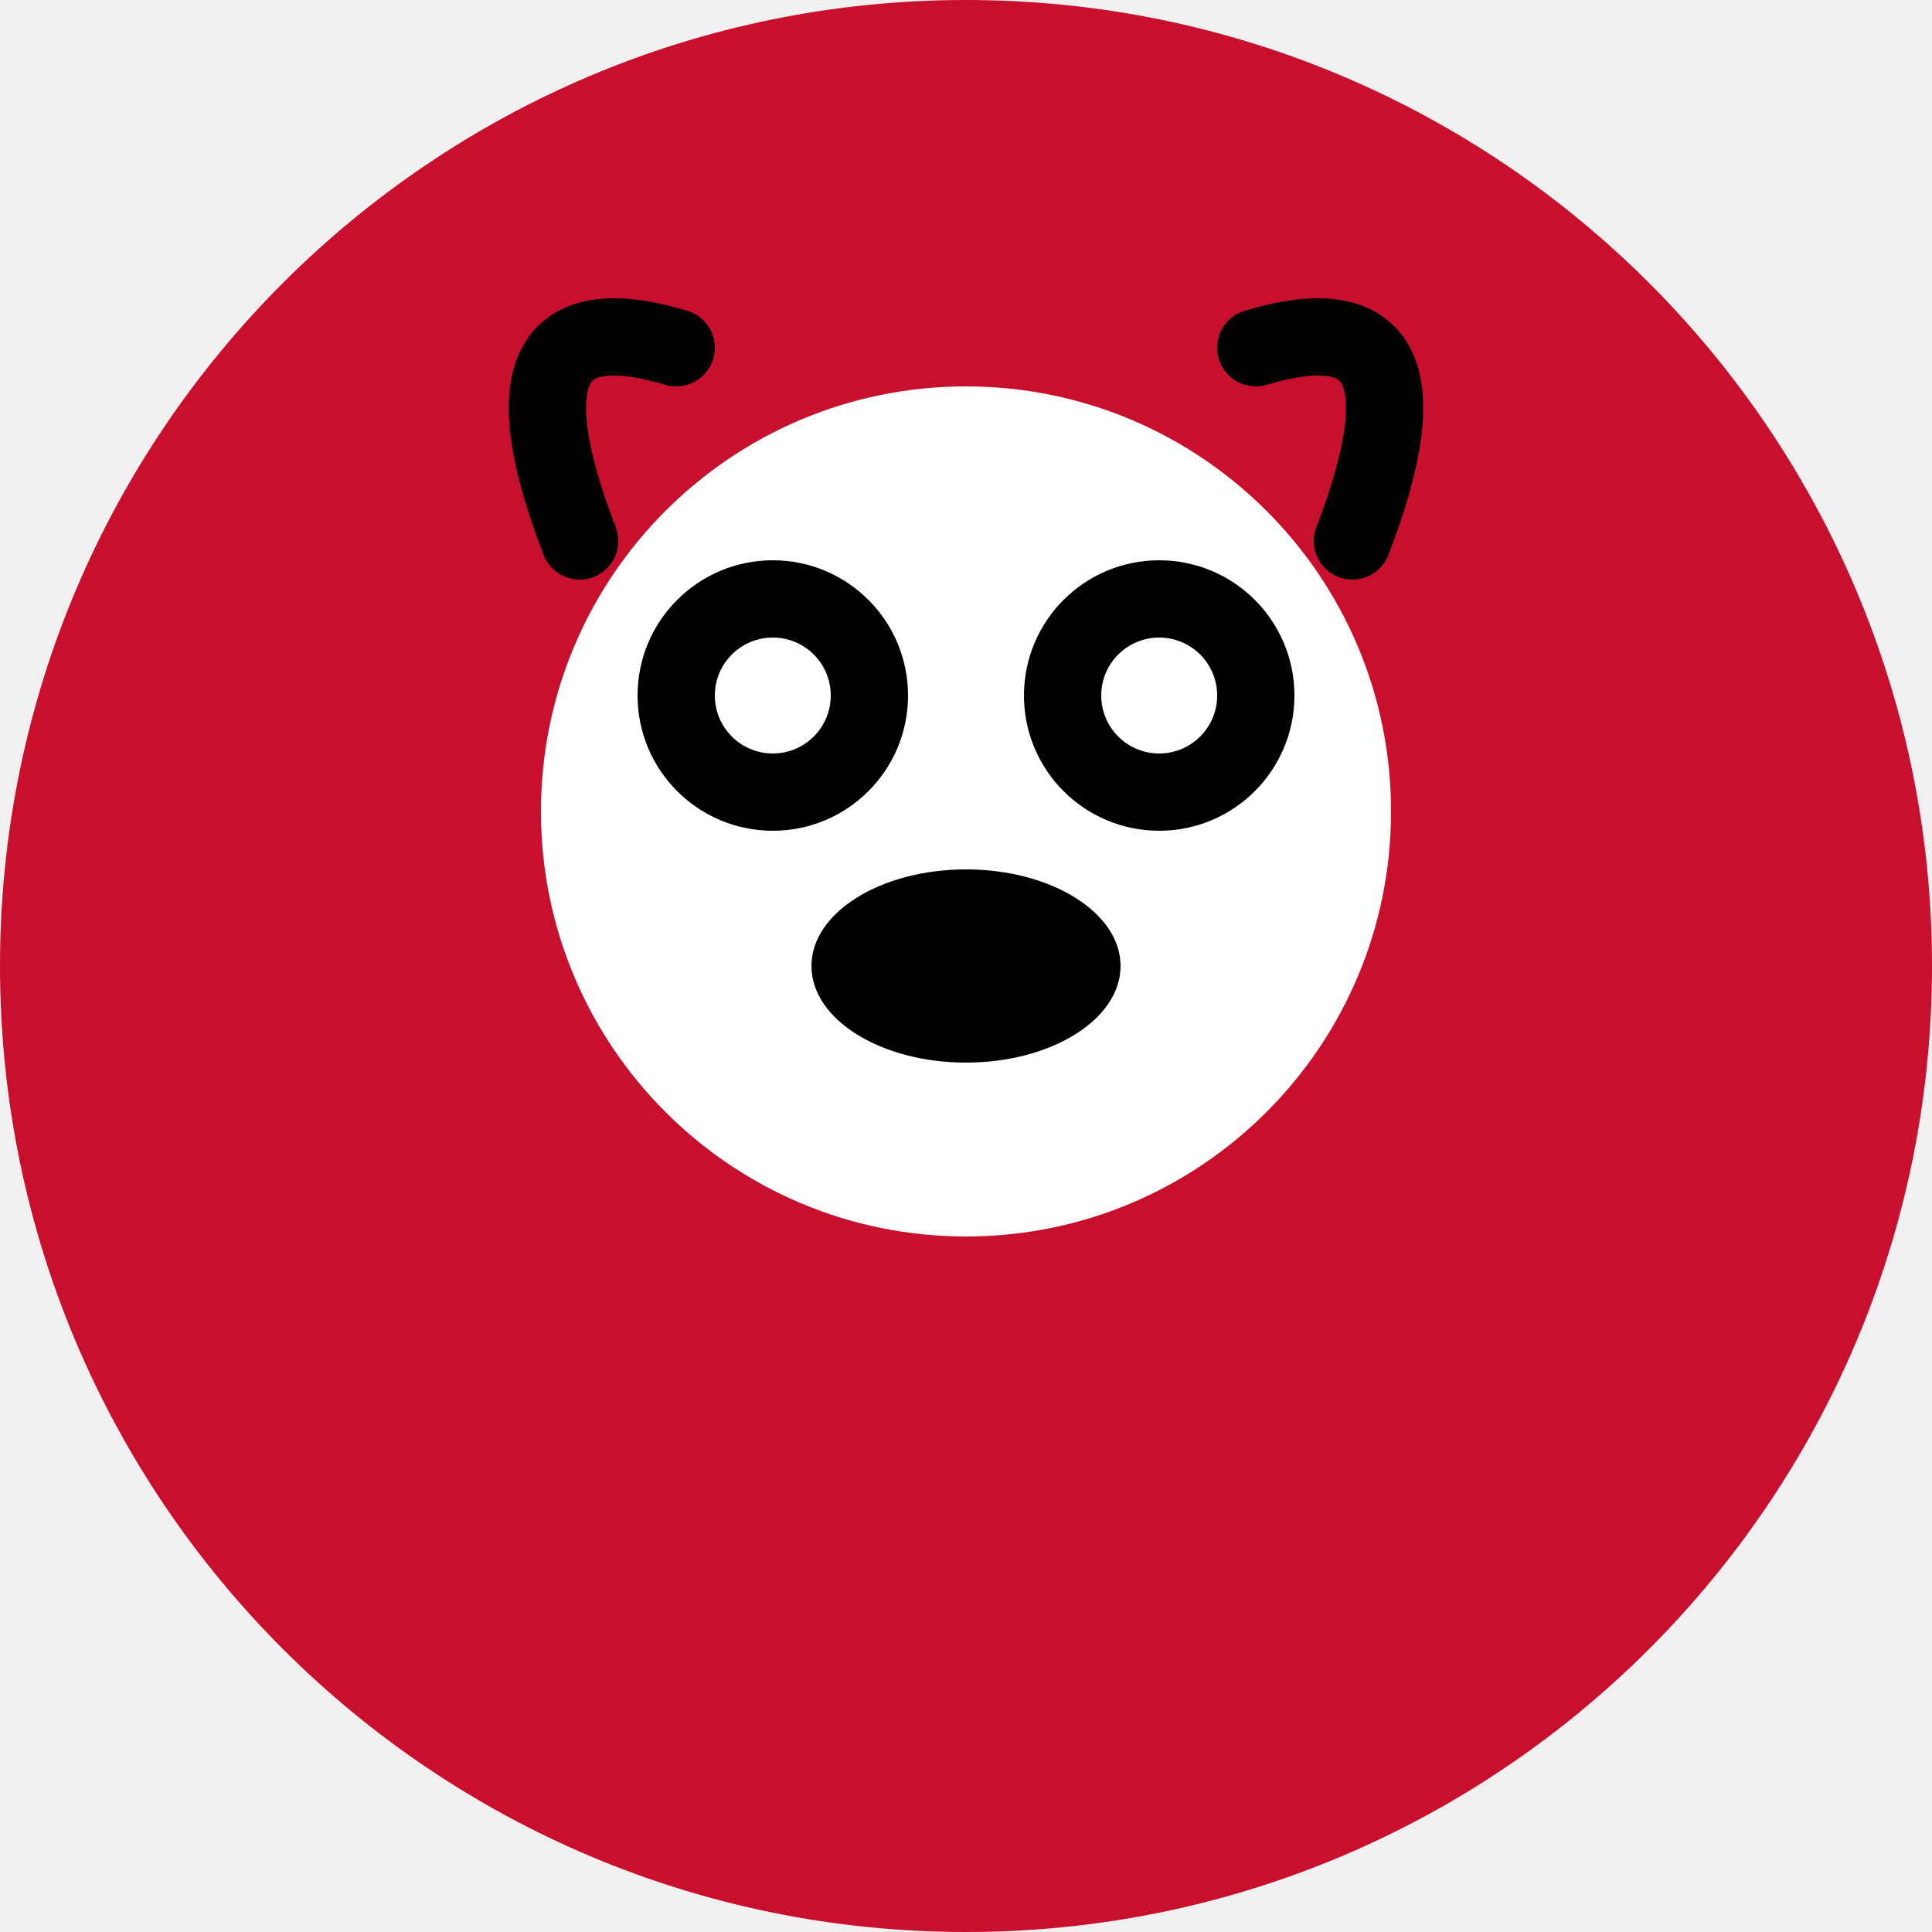
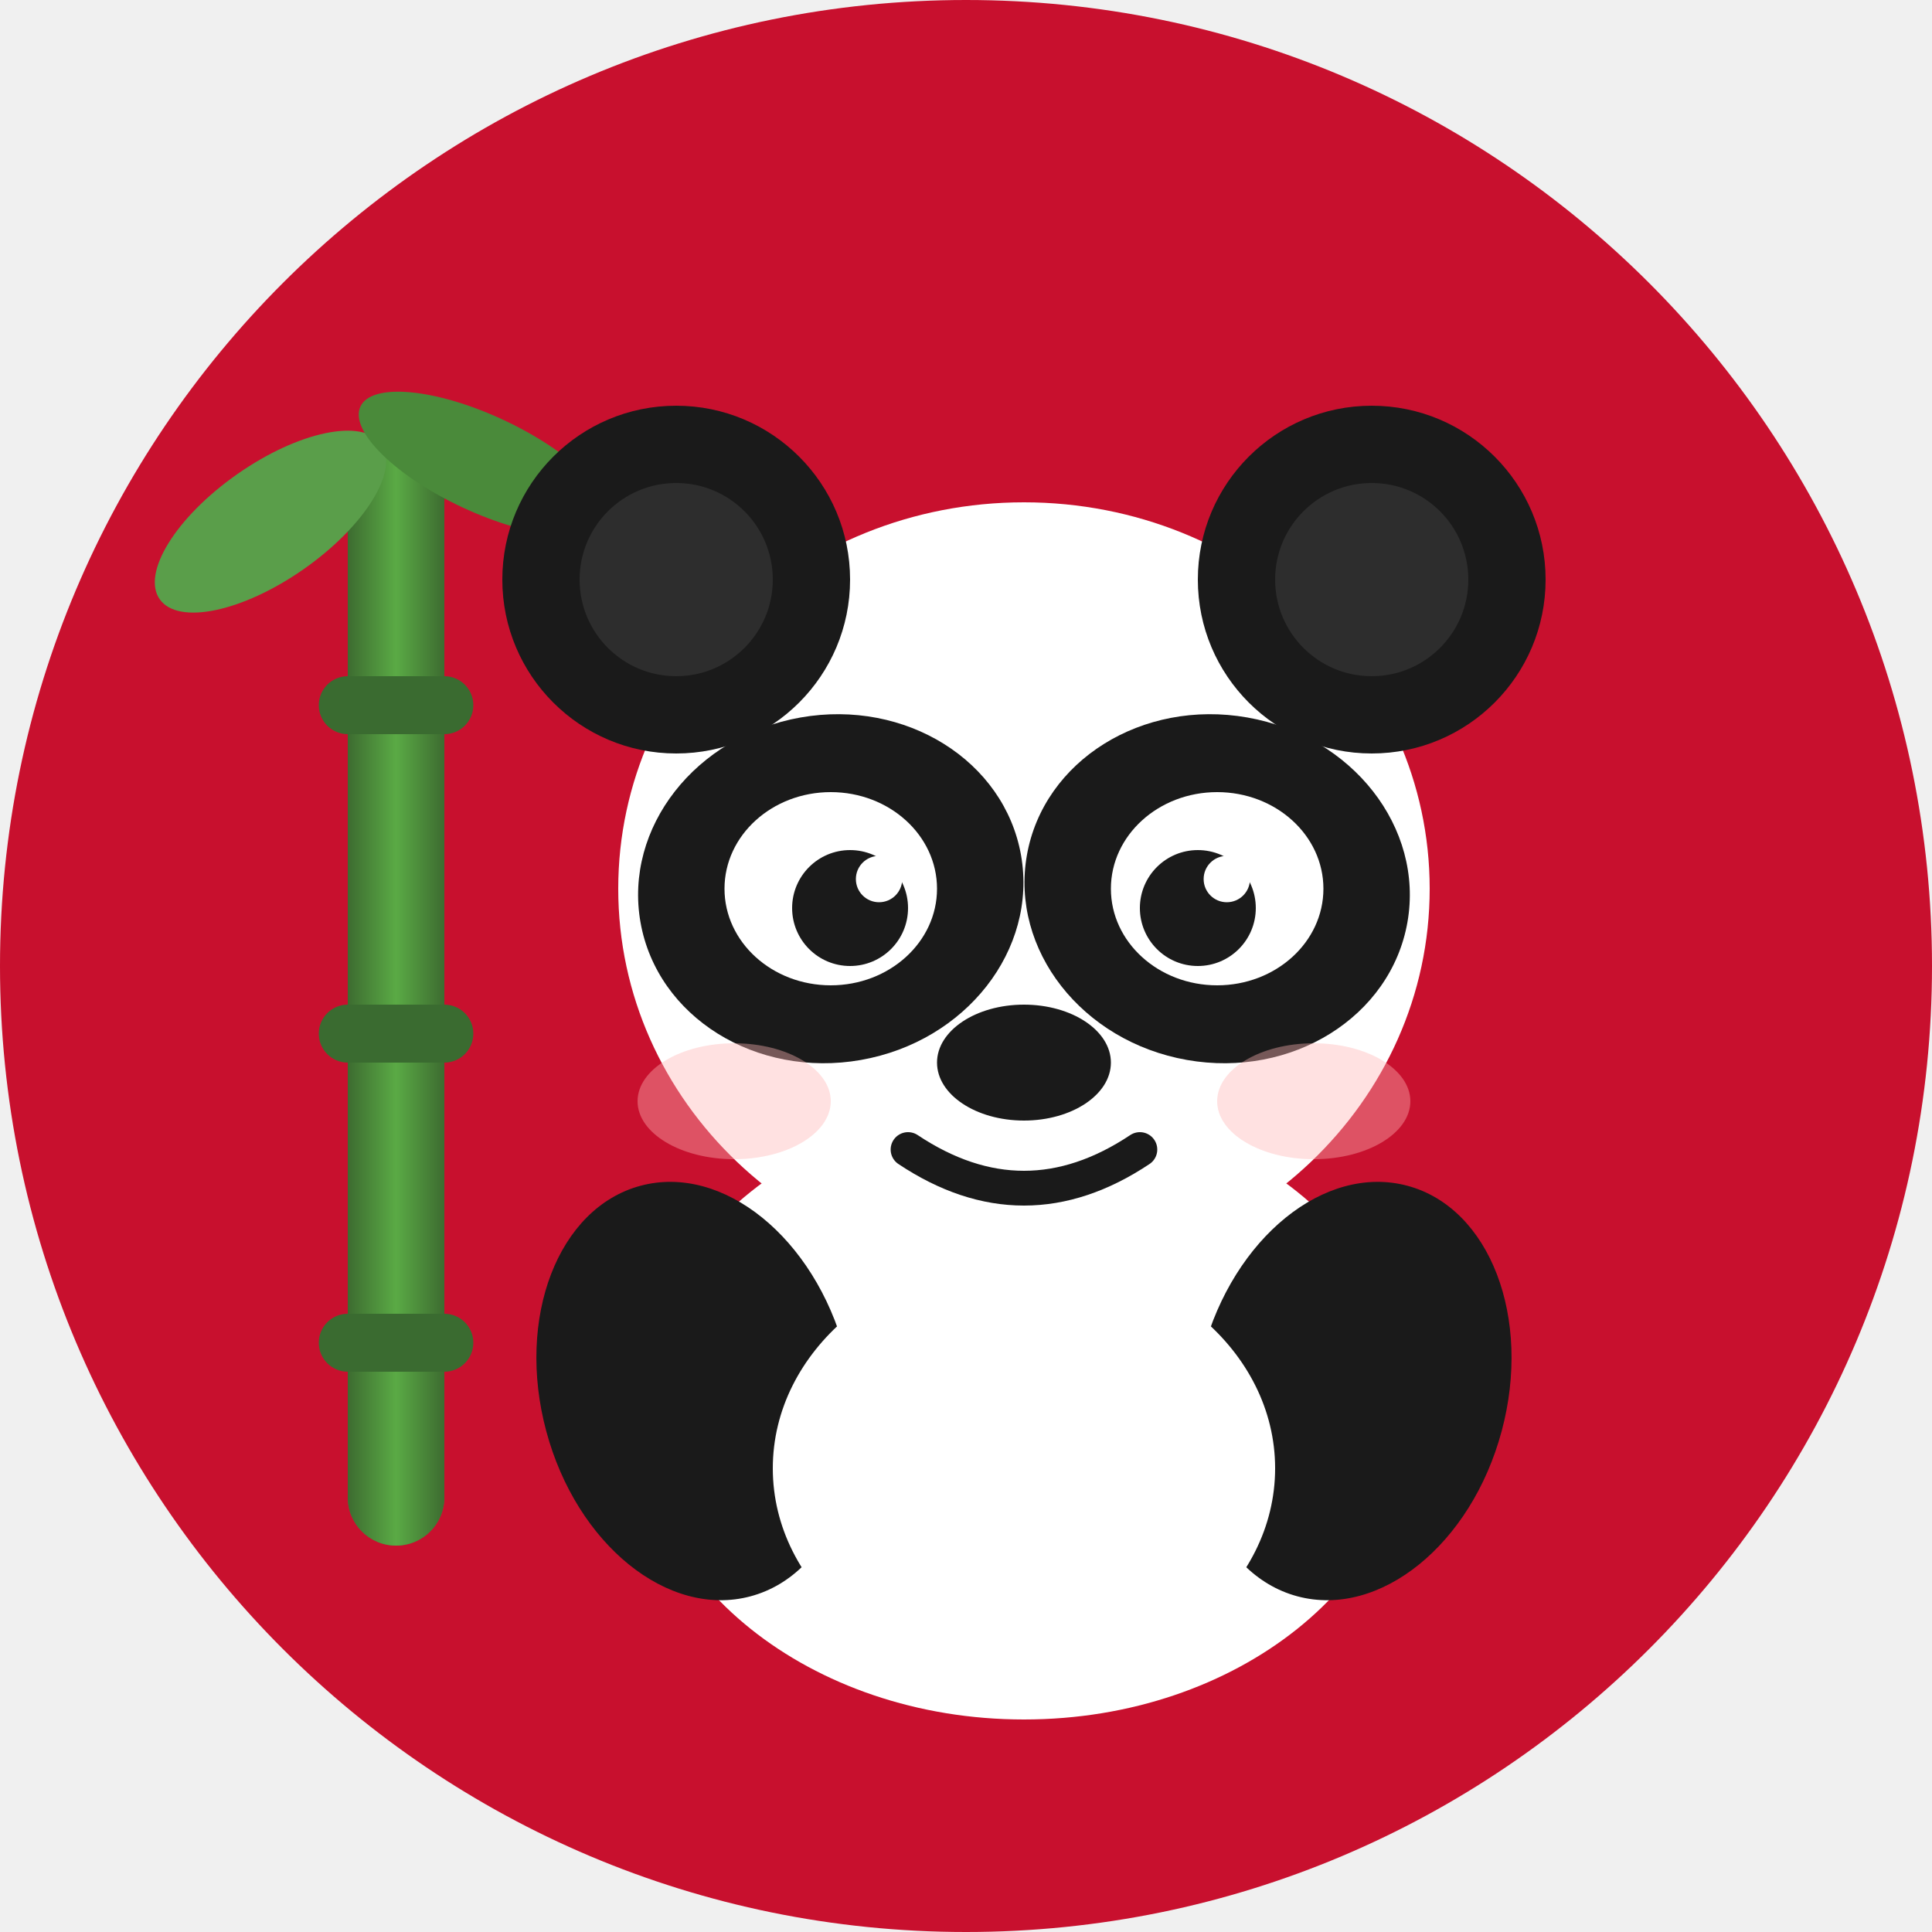
<svg xmlns="http://www.w3.org/2000/svg" viewBox="0 0 100 100">
  <circle cx="50" cy="50" r="50" fill="#C8102E" />
-   <circle cx="50" cy="42" r="22" fill="white" />
-   <circle cx="40" cy="36" r="7" fill="black" />
-   <circle cx="60" cy="36" r="7" fill="black" />
-   <circle cx="40" cy="36" r="3" fill="white" />
-   <circle cx="60" cy="36" r="3" fill="white" />
-   <ellipse cx="50" cy="50" rx="8" ry="5" fill="black" />
-   <path d="M 30 28 Q 25 15 35 18" stroke="black" stroke-width="4" fill="none" stroke-linecap="round" />
-   <path d="M 70 28 Q 75 15 65 18" stroke="black" stroke-width="4" fill="none" stroke-linecap="round" />
+   <rect x="18" y="22" width="5" height="58" rx="2.5" fill="#4A7C3F" />
+   <rect x="18" y="22" width="5" height="58" rx="2.5" fill="url(#bambooGrad)" />
+   <rect x="16.5" y="35" width="8" height="3" rx="1.5" fill="#3A6B30" />
+   <rect x="16.5" y="52" width="8" height="3" rx="1.5" fill="#3A6B30" />
+   <rect x="16.5" y="68" width="8" height="3" rx="1.5" fill="#3A6B30" />
+   <ellipse cx="14" cy="27" rx="7" ry="3" fill="#5A9E4A" transform="rotate(-35 14 27)" />
+   <ellipse cx="25" cy="24" rx="7" ry="2.5" fill="#4A8A3A" transform="rotate(25 25 24)" />
+   <ellipse cx="53" cy="73" rx="20" ry="16" fill="white" />
+   <ellipse cx="36" cy="72" rx="8" ry="11" fill="#1a1a1a" transform="rotate(-15 36 72)" />
+   <ellipse cx="70" cy="72" rx="8" ry="11" fill="#1a1a1a" transform="rotate(15 70 72)" />
+   <ellipse cx="53" cy="76" rx="13" ry="11" fill="white" />
+   <ellipse cx="53" cy="46" rx="21" ry="20" fill="white" />
+   <circle cx="35" cy="30" r="9" fill="#1a1a1a" />
+   <circle cx="71" cy="30" r="9" fill="#1a1a1a" />
+   <circle cx="35" cy="30" r="5" fill="#2d2d2d" />
+   <circle cx="71" cy="30" r="5" fill="#2d2d2d" />
+   <ellipse cx="43" cy="46" rx="10" ry="9" fill="#1a1a1a" transform="rotate(-10 43 46)" />
+   <ellipse cx="63" cy="46" rx="10" ry="9" fill="#1a1a1a" transform="rotate(10 63 46)" />
+   <ellipse cx="43" cy="46" rx="5.5" ry="5" fill="white" />
+   <ellipse cx="63" cy="46" rx="5.5" ry="5" fill="white" />
+   <circle cx="44" cy="47" r="3" fill="#1a1a1a" />
+   <circle cx="62" cy="47" r="3" fill="#1a1a1a" />
+   <circle cx="45.5" cy="45.5" r="1.2" fill="white" />
+   <circle cx="63.5" cy="45.5" r="1.2" fill="white" />
+   <ellipse cx="53" cy="55" rx="4.5" ry="3" fill="#1a1a1a" />
+   <path d="M 47 59.5 Q 53 63.5 59 59.5" stroke="#1a1a1a" stroke-width="1.8" fill="none" stroke-linecap="round" />
+   <ellipse cx="38" cy="57" rx="5" ry="3" fill="#ffb3b3" opacity="0.4" />
+   <ellipse cx="68" cy="57" rx="5" ry="3" fill="#ffb3b3" opacity="0.4" />
+   <defs>
+     <linearGradient id="bambooGrad" x1="0%" y1="0%" x2="100%" y2="0%">
+       <stop offset="0%" style="stop-color:#3d6b30;stop-opacity:1" />
+       <stop offset="50%" style="stop-color:#5aaa45;stop-opacity:1" />
+       <stop offset="100%" style="stop-color:#3d6b30;stop-opacity:1" />
+     </linearGradient>
+   </defs>
</svg>
